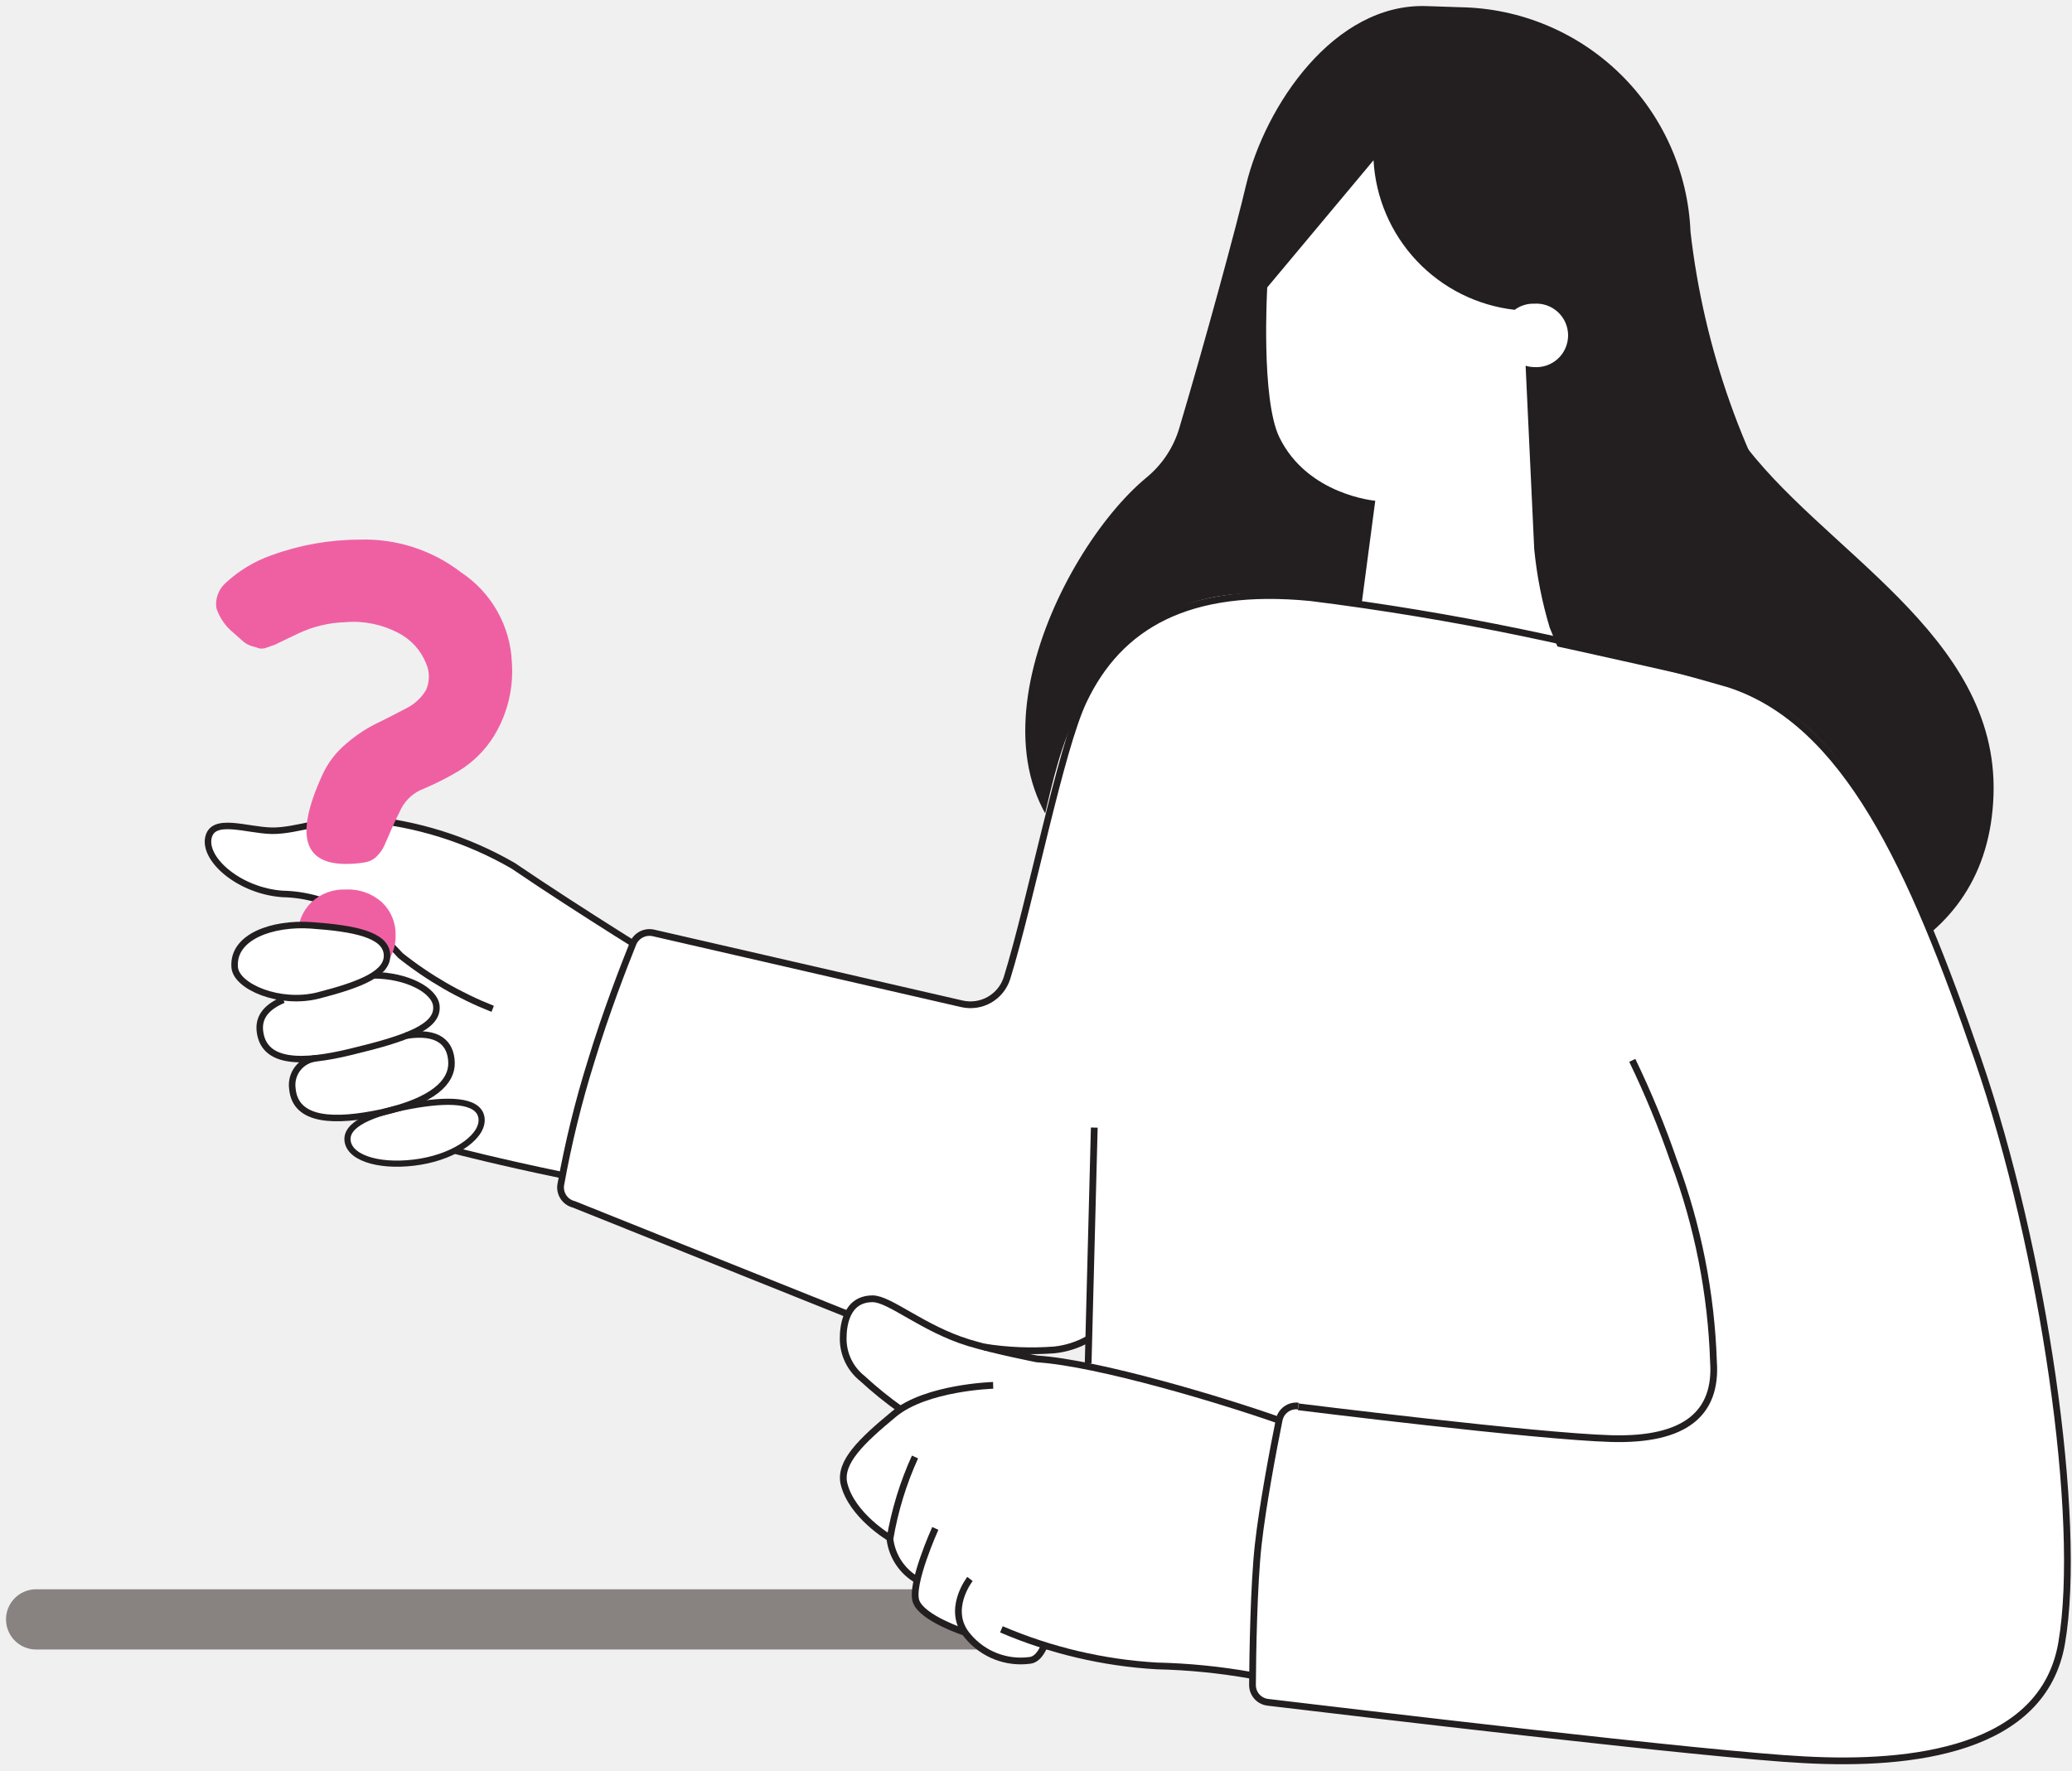
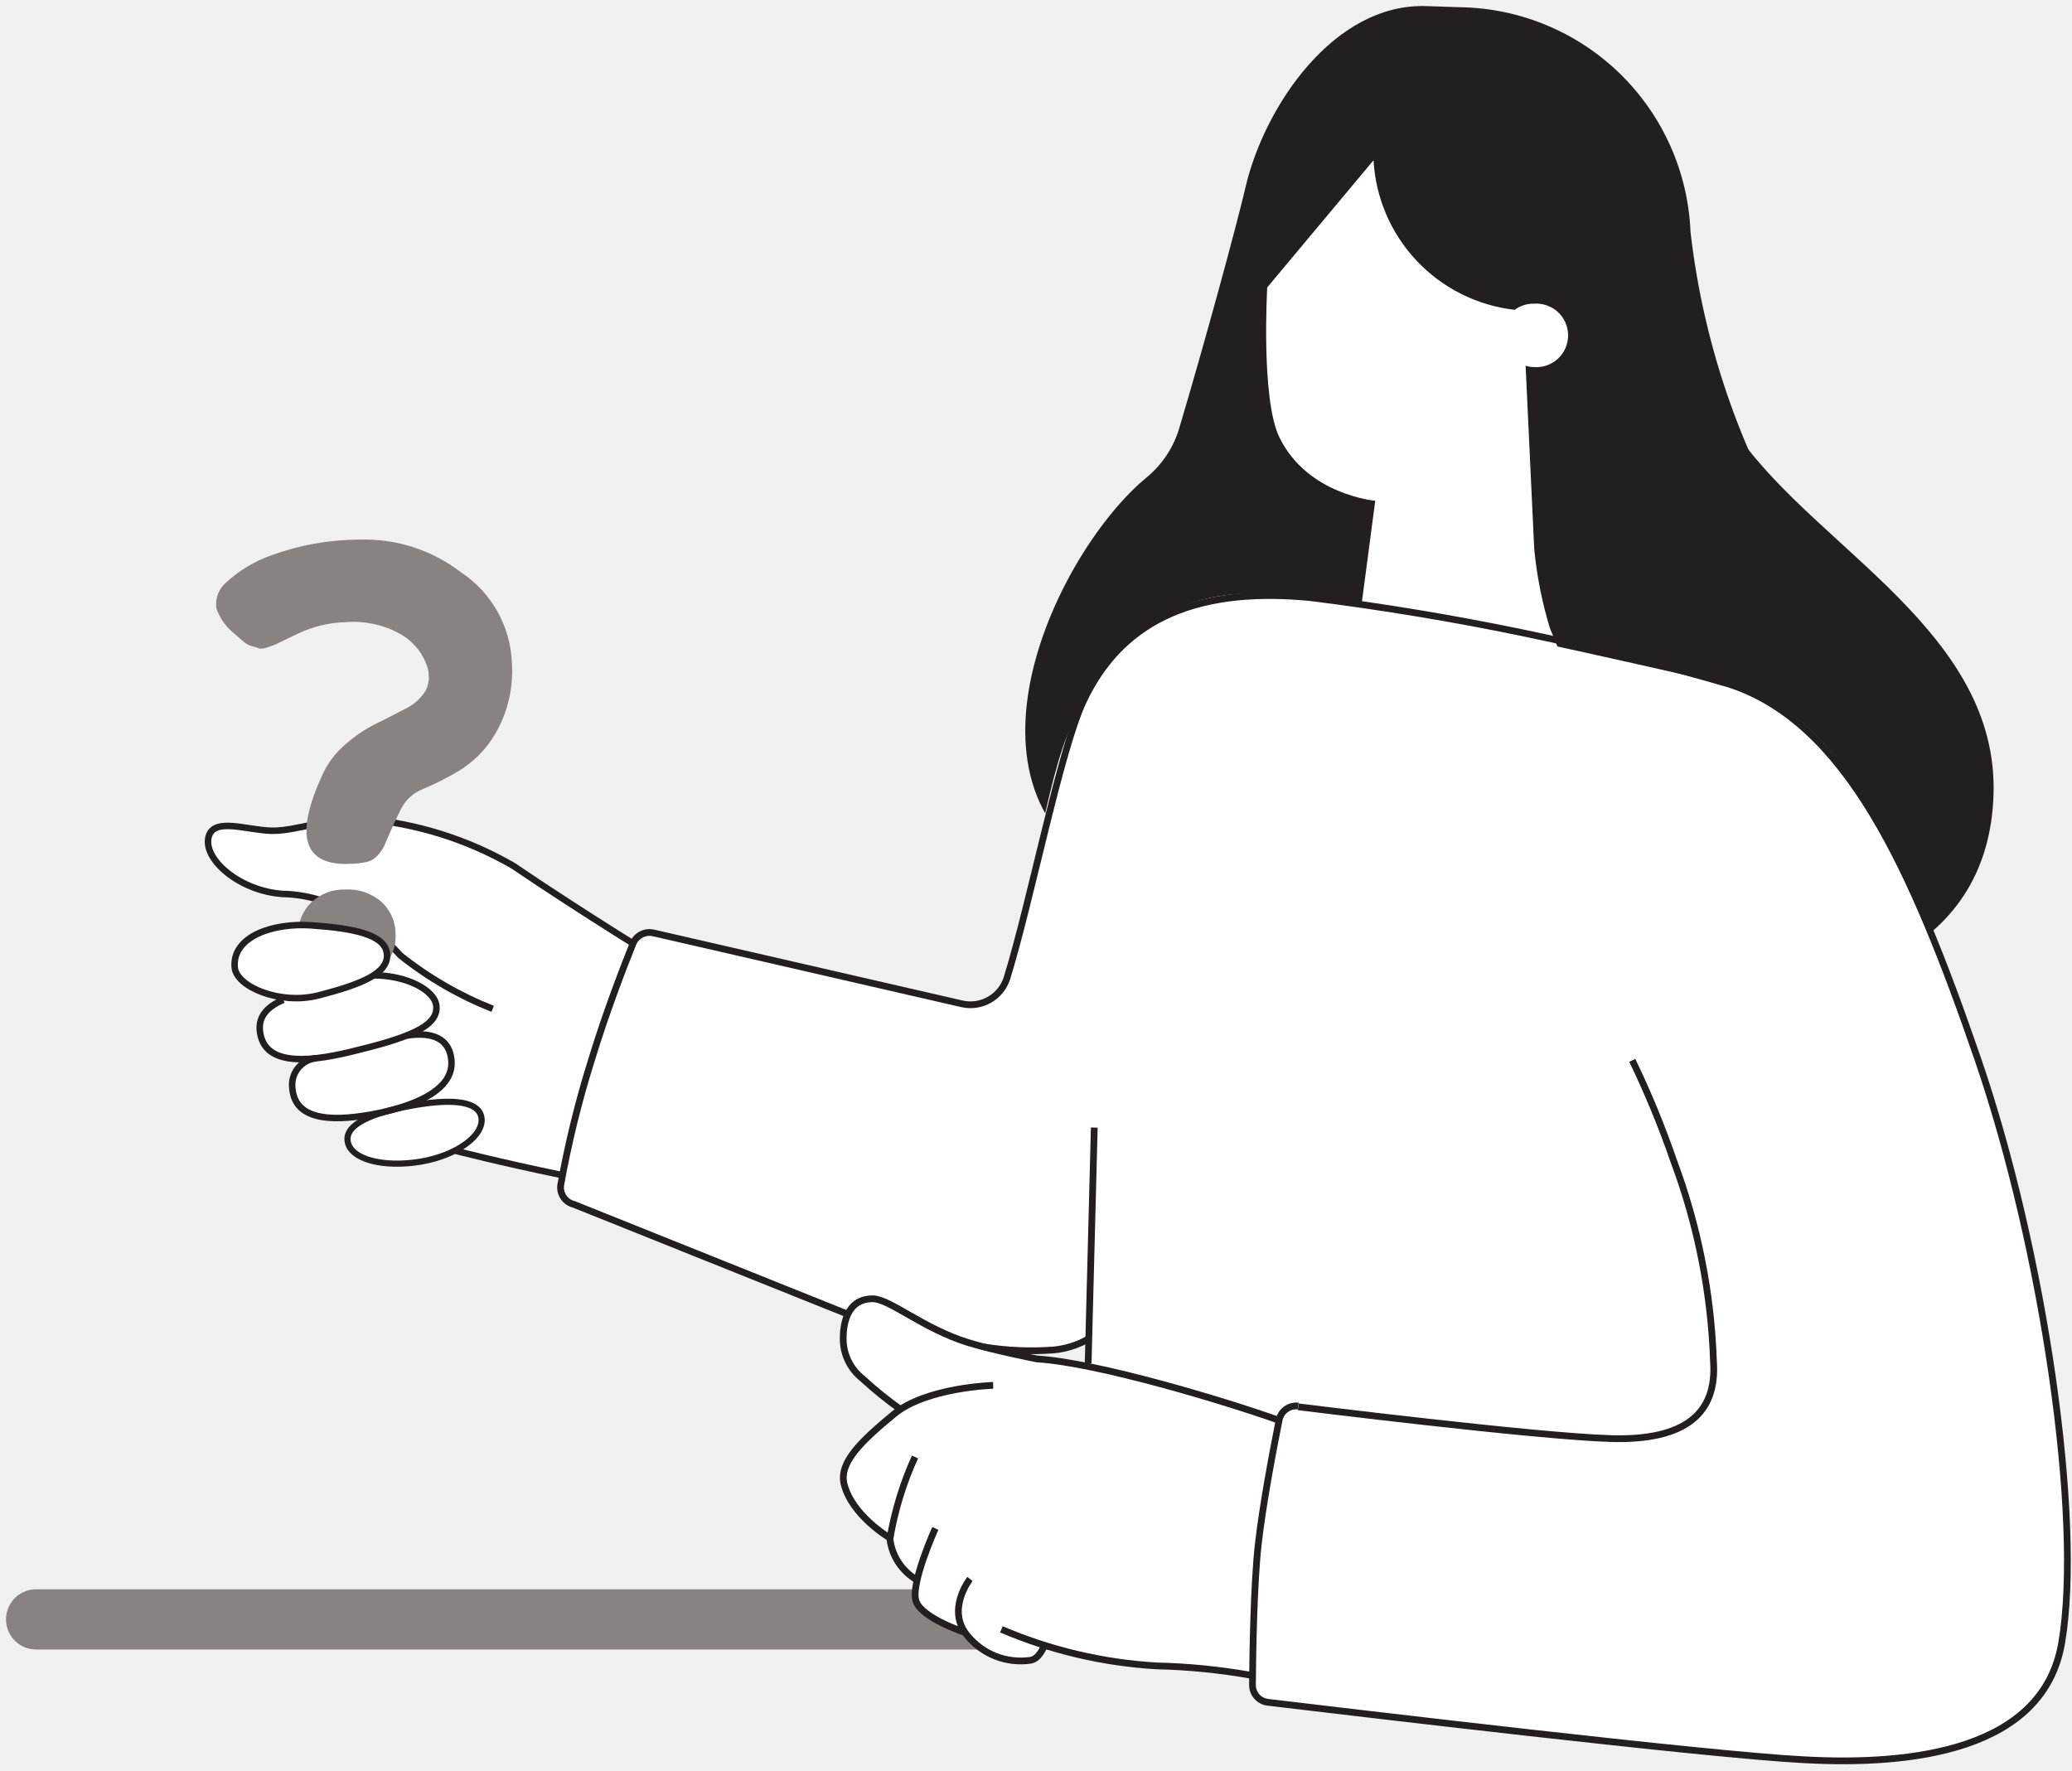
<svg xmlns="http://www.w3.org/2000/svg" width="172" height="147" viewBox="0 0 172 147" fill="none">
  <path d="M3 134.438H165" stroke="#888281" stroke-width="5" stroke-miterlimit="10" stroke-linecap="round" />
  <path d="M86.084 112.816C86.084 112.816 82.57 112.132 80.392 111.464C76.624 110.303 73.858 107.823 72.443 107.823C70.169 107.823 69.994 110.208 69.994 111.13C69.992 111.766 70.133 112.394 70.409 112.967C70.684 113.54 71.086 114.042 71.584 114.437C72.588 115.363 73.65 116.223 74.764 117.013L74.271 117.379C71.584 119.604 69.724 121.369 70.121 123.15C70.71 125.805 73.937 127.665 73.937 127.665C74.023 128.373 74.273 129.051 74.668 129.644C75.063 130.238 75.591 130.731 76.211 131.083C76.026 131.686 75.994 132.325 76.115 132.944C76.656 134.359 80.122 135.488 80.122 135.488C80.207 135.636 80.308 135.775 80.424 135.901C81.043 136.638 81.838 137.207 82.736 137.555C83.634 137.902 84.605 138.017 85.559 137.888C86.37 137.793 86.752 136.648 86.752 136.648C89.772 137.636 92.911 138.214 96.085 138.365C98.713 138.424 101.334 138.685 103.923 139.144L106.212 117.951C101.665 116.329 91.156 113.102 86.084 112.816Z" fill="white" />
  <path d="M55.717 80.302C55.717 80.302 48.181 75.675 42.6 71.875C38.79 69.671 34.538 68.341 30.151 67.98C27.544 67.789 24.634 69.014 22.536 68.966C20.437 68.918 17.607 67.773 17.289 69.602C16.971 71.43 19.928 73.958 23.442 74.213C25.832 74.47 28.13 75.281 30.151 76.582C31.058 77.027 28.848 76.279 31.312 78.617L37.751 95.517C37.751 95.517 42.219 96.646 47.291 97.68C50.818 98.786 54.226 100.24 57.466 102.02" fill="white" />
  <path d="M55.717 80.302C55.717 80.302 48.181 75.675 42.6 71.875C38.79 69.671 34.538 68.341 30.151 67.98C27.544 67.789 24.634 69.014 22.536 68.966C20.437 68.918 17.607 67.773 17.289 69.602C16.971 71.43 19.928 73.958 23.442 74.213C25.403 74.251 27.321 74.799 29.007 75.802C30.582 76.772 32.011 77.96 33.252 79.332C35.569 81.175 38.146 82.665 40.899 83.752" stroke="#231F20" stroke-width="0.54" stroke-miterlimit="10" />
-   <path d="M95.147 39.664C96.46 38.595 97.419 37.154 97.898 35.53C100.012 28.424 102.667 18.693 103.431 15.386C105.021 8.788 110.728 0.266 118.392 0.505L121.253 0.6C126.212 0.689 130.949 2.67 134.496 6.137C138.042 9.604 140.13 14.294 140.332 19.25C141.442 28.943 144.742 38.256 149.983 46.485C153.671 52.224 151.048 71.383 144.482 71.176L113.956 56.74C111.873 58.091 94.877 74.038 92.587 72.861C78.183 65.675 87.722 45.817 95.147 39.664Z" fill="#231F20" />
+   <path d="M95.147 39.664C96.46 38.595 97.418 37.154 97.897 35.53C100.012 28.424 102.667 18.693 103.43 15.386C105.02 8.788 110.728 0.266 118.391 0.505L121.253 0.6C126.212 0.689 130.949 2.67 134.495 6.137C138.042 9.604 140.13 14.294 140.332 19.25C141.441 28.943 144.741 38.256 149.982 46.485C153.671 52.224 151.048 71.383 144.481 71.176L113.955 56.74C111.872 58.091 94.876 74.038 92.587 72.861C78.182 65.675 87.722 45.817 95.147 39.664Z" fill="#231F20" />
  <path d="M118.36 62.67C117.915 76.073 127.057 82.385 139.617 82.798C152.177 83.212 165.056 79.396 165.485 65.977C165.914 52.558 151.017 45.626 144.403 36.341C131.827 35.928 118.79 49.267 118.36 62.67Z" fill="#231F20" />
-   <path d="M164.085 87.966C158.615 72.067 153.401 59.077 143.416 56.836C136.691 55.325 114.543 50.174 106.387 49.379C96.18 48.377 91.824 54.149 88.898 60.365C86.943 64.419 85.528 74.833 83.588 81.256C83.345 82.011 82.829 82.649 82.141 83.043C81.453 83.437 80.642 83.56 79.868 83.387L54.27 77.504C53.929 77.42 53.568 77.46 53.254 77.617C52.939 77.774 52.691 78.039 52.553 78.363C51.806 80.223 50.311 84.055 49.071 88.141C48.013 91.518 47.169 94.959 46.543 98.443C46.498 98.797 46.585 99.155 46.788 99.448C46.99 99.742 47.294 99.95 47.641 100.033L73.079 110.018C73.079 110.018 87.865 113.929 90.568 110.511L88.692 128.508L104.591 126.728C104.591 127.236 104.463 127.713 104.4 128.174C104.034 131.561 103.939 137.253 103.923 139.796C103.916 140.154 104.043 140.502 104.278 140.772C104.513 141.043 104.839 141.216 105.195 141.259C111.777 142.038 141.762 145.631 149.712 146.029C158.663 146.522 169.57 145.266 171.096 136.331C172.797 126.251 169.554 103.865 164.085 87.966Z" fill="white" />
+   <path d="M164.084 87.965C158.615 72.066 153.4 59.077 143.416 56.835C136.69 55.325 114.543 50.173 106.387 49.378C96.18 48.377 91.823 54.148 88.898 60.365C86.942 64.419 85.527 74.833 83.588 81.256C83.345 82.011 82.829 82.648 82.14 83.042C81.452 83.437 80.641 83.559 79.867 83.386L54.27 77.504C53.928 77.419 53.568 77.459 53.253 77.617C52.938 77.774 52.69 78.038 52.553 78.362C51.806 80.222 50.311 84.054 49.071 88.14C48.013 91.518 47.169 94.959 46.543 98.443C46.498 98.796 46.585 99.154 46.787 99.448C46.99 99.741 47.293 99.949 47.64 100.033L73.078 110.017C73.078 110.017 87.865 113.928 90.567 110.51L88.691 128.508L104.59 126.727C104.59 127.236 104.463 127.713 104.399 128.174C104.034 131.56 103.938 137.252 103.922 139.796C103.916 140.154 104.042 140.502 104.277 140.772C104.512 141.042 104.839 141.215 105.194 141.259C111.776 142.038 141.762 145.631 149.711 146.028C158.663 146.521 169.569 145.265 171.096 136.33C172.797 126.25 169.553 103.864 164.084 87.965Z" fill="white" />
  <path d="M128.646 52.113C128.004 49.983 127.573 47.794 127.358 45.579L126.643 30.363C126.864 30.432 127.095 30.47 127.327 30.475C127.689 30.503 128.054 30.456 128.398 30.336C128.741 30.217 129.057 30.028 129.324 29.781C129.591 29.534 129.804 29.234 129.95 28.9C130.095 28.567 130.171 28.207 130.171 27.843C130.171 27.48 130.095 27.12 129.95 26.786C129.804 26.453 129.591 26.153 129.324 25.906C129.057 25.659 128.741 25.47 128.398 25.35C128.054 25.231 127.689 25.184 127.327 25.212C126.755 25.198 126.194 25.377 125.737 25.721C122.632 25.369 119.751 23.929 117.606 21.656C115.462 19.383 114.191 16.424 114.019 13.304L105.195 23.861C105.195 23.861 104.655 33.161 106.213 36.325C108.55 41.095 114.162 41.572 114.162 41.572L112.779 52.05L108.693 56.024L115.863 67.249L130.363 56.294L128.646 52.113Z" fill="white" />
-   <path d="M31.71 80.35C30.904 81.07 29.848 81.447 28.768 81.399C27.693 81.45 26.641 81.073 25.843 80.35C25.478 80.002 25.191 79.582 24.999 79.117C24.807 78.651 24.716 78.15 24.73 77.647C24.719 77.139 24.812 76.635 25.004 76.164C25.195 75.694 25.48 75.268 25.843 74.912C26.224 74.552 26.674 74.272 27.166 74.089C27.657 73.906 28.181 73.823 28.705 73.847C29.808 73.79 30.889 74.173 31.71 74.912C32.08 75.262 32.373 75.687 32.567 76.159C32.762 76.63 32.854 77.137 32.838 77.647C32.857 78.152 32.765 78.656 32.571 79.122C32.376 79.589 32.082 80.007 31.71 80.35Z" fill="#EF60A3" />
-   <path d="M41.027 61.064C40.297 62.257 39.294 63.259 38.102 63.99C37.158 64.556 36.175 65.056 35.16 65.484C34.379 65.777 33.73 66.341 33.332 67.074C33.046 67.636 32.76 68.24 32.474 68.886C32.187 69.554 31.997 69.999 31.885 70.238C31.747 70.525 31.565 70.787 31.345 71.017C31.112 71.286 30.8 71.475 30.454 71.558C29.999 71.65 29.536 71.703 29.071 71.716C25.192 71.875 24.429 69.427 26.75 64.355C27.209 63.331 27.901 62.428 28.769 61.716C29.559 61.031 30.435 60.454 31.376 59.999C32.219 59.601 32.966 59.188 33.777 58.775C34.438 58.437 34.989 57.919 35.367 57.28C35.522 56.932 35.602 56.556 35.602 56.175C35.602 55.794 35.522 55.418 35.367 55.07C34.929 53.977 34.11 53.079 33.062 52.542C31.715 51.831 30.191 51.522 28.674 51.652C27.331 51.691 26.011 52.004 24.794 52.574L23.729 53.083L22.807 53.528L22.171 53.751C21.966 53.839 21.739 53.867 21.519 53.83C21.333 53.756 21.142 53.698 20.947 53.655C20.672 53.578 20.417 53.442 20.2 53.258L19.389 52.542C18.722 52.006 18.225 51.288 17.958 50.475C17.905 50.083 17.953 49.684 18.094 49.315C18.236 48.946 18.468 48.618 18.768 48.361C19.853 47.362 21.13 46.593 22.521 46.103C24.864 45.245 27.339 44.804 29.834 44.8C32.879 44.697 35.864 45.658 38.277 47.518C39.518 48.34 40.547 49.444 41.279 50.74C42.011 52.036 42.426 53.488 42.49 54.975C42.645 57.107 42.134 59.235 41.027 61.064Z" fill="#EF60A3" />
-   <path d="M81.712 111.83C83.631 112.134 85.579 112.214 87.516 112.068C88.499 111.966 89.452 111.663 90.314 111.178" stroke="#231F20" stroke-width="0.56" stroke-miterlimit="10" />
-   <path d="M107.77 116.727C107.406 116.684 107.038 116.782 106.743 117.001C106.448 117.219 106.247 117.542 106.181 117.903C105.719 120.193 104.813 124.946 104.448 128.238C104.082 131.529 103.986 137.316 103.971 139.86C103.964 140.218 104.09 140.565 104.325 140.836C104.56 141.106 104.887 141.279 105.243 141.322C111.825 142.102 141.81 145.695 149.76 146.092C158.711 146.585 169.617 145.329 171.144 136.394C172.893 126.203 169.649 103.817 164.18 87.918C158.711 72.019 153.242 59.935 143.511 56.788C132.15 53.483 120.545 51.085 108.804 49.617C98.613 48.615 92.905 51.954 89.948 58.171C88.008 62.241 85.576 74.785 83.588 81.208C83.345 81.963 82.829 82.601 82.141 82.995C81.453 83.389 80.642 83.512 79.868 83.339L54.27 77.456C53.929 77.372 53.568 77.412 53.254 77.569C52.939 77.726 52.691 77.991 52.553 78.315C51.806 80.175 50.311 84.007 49.071 88.093C48.013 91.47 47.169 94.911 46.543 98.395C46.498 98.749 46.585 99.107 46.788 99.4C46.99 99.693 47.294 99.902 47.641 99.985L70.36 109.095" stroke="#231F20" stroke-width="0.56" stroke-miterlimit="10" />
-   <path d="M135.499 88.029C136.813 90.752 137.965 93.55 138.949 96.408C140.942 101.747 142.054 107.374 142.24 113.07C142.526 117.283 139.966 119.605 133.75 119.43C127.533 119.255 107.771 116.791 107.771 116.791" stroke="#231F20" stroke-width="0.56" stroke-miterlimit="10" />
-   <path d="M73.874 127.681C73.874 127.681 70.694 125.821 70.058 123.166C69.66 121.385 71.521 119.62 74.207 117.395C76.894 115.169 82.443 115.01 82.443 115.01" stroke="#231F20" stroke-width="0.56" stroke-miterlimit="10" />
-   <path d="M75.957 120.956C74.969 123.124 74.269 125.411 73.874 127.761C73.96 128.469 74.21 129.146 74.605 129.74C75 130.334 75.528 130.827 76.148 131.179" stroke="#231F20" stroke-width="0.56" stroke-miterlimit="10" />
-   <path d="M77.642 126.886C77.642 126.886 75.528 131.56 76.052 132.96C76.577 134.359 80.059 135.503 80.059 135.503" stroke="#231F20" stroke-width="0.56" stroke-miterlimit="10" />
-   <path d="M80.52 131.083C80.52 131.083 78.469 133.691 80.361 135.853C80.98 136.591 81.775 137.16 82.673 137.507C83.571 137.855 84.542 137.969 85.496 137.841C86.307 137.745 86.688 136.6 86.688 136.6" stroke="#231F20" stroke-width="0.56" stroke-miterlimit="10" />
+   <path d="M31.71 80.35C30.904 81.071 29.848 81.448 28.768 81.4C27.693 81.45 26.641 81.073 25.843 80.35C25.478 80.003 25.191 79.583 24.999 79.117C24.807 78.651 24.716 78.151 24.73 77.647C24.719 77.14 24.812 76.635 25.004 76.165C25.195 75.695 25.48 75.268 25.843 74.913C26.224 74.552 26.674 74.272 27.166 74.089C27.657 73.906 28.181 73.824 28.705 73.847C29.808 73.79 30.889 74.173 31.71 74.913C32.08 75.263 32.373 75.688 32.567 76.159C32.762 76.63 32.854 77.138 32.838 77.647C32.857 78.153 32.765 78.656 32.571 79.123C32.376 79.589 32.082 80.008 31.71 80.35Z" fill="#888281" />
+   <path d="M41.027 61.064C40.296 62.257 39.294 63.259 38.101 63.99C37.157 64.556 36.174 65.056 35.16 65.484C34.379 65.777 33.73 66.341 33.332 67.074C33.045 67.636 32.759 68.24 32.473 68.886C32.187 69.554 31.996 69.999 31.885 70.238C31.747 70.525 31.564 70.787 31.344 71.017C31.111 71.286 30.8 71.475 30.454 71.558C29.998 71.65 29.535 71.703 29.071 71.716C25.191 71.875 24.428 69.427 26.749 64.355C27.209 63.331 27.9 62.428 28.769 61.716C29.558 61.031 30.435 60.454 31.376 59.999C32.218 59.601 32.966 59.188 33.777 58.775C34.437 58.437 34.988 57.919 35.367 57.28C35.521 56.932 35.601 56.556 35.601 56.175C35.601 55.794 35.521 55.418 35.367 55.07C34.928 53.977 34.109 53.079 33.061 52.542C31.714 51.831 30.191 51.522 28.673 51.652C27.331 51.691 26.01 52.004 24.794 52.574L23.729 53.083L22.806 53.528L22.171 53.751C21.965 53.839 21.739 53.867 21.518 53.83C21.333 53.756 21.141 53.698 20.946 53.655C20.672 53.578 20.417 53.442 20.199 53.258L19.388 52.542C18.722 52.006 18.225 51.288 17.957 50.475C17.905 50.083 17.952 49.684 18.094 49.315C18.235 48.946 18.467 48.618 18.768 48.361C19.853 47.362 21.129 46.593 22.52 46.103C24.863 45.245 27.338 44.804 29.834 44.8C32.878 44.697 35.864 45.658 38.276 47.518C39.517 48.34 40.546 49.444 41.278 50.74C42.011 52.036 42.426 53.488 42.489 54.975C42.645 57.107 42.133 59.235 41.027 61.064Z" fill="#888281" />
+   <path d="M81.712 111.83C83.63 112.134 85.578 112.214 87.515 112.068C88.499 111.966 89.451 111.663 90.313 111.178" stroke="#231F20" stroke-width="0.56" stroke-miterlimit="10" />
+   <path d="M107.77 116.727C107.405 116.684 107.038 116.782 106.742 117.001C106.447 117.219 106.246 117.542 106.18 117.903C105.719 120.193 104.813 124.946 104.447 128.238C104.081 131.529 103.986 137.316 103.97 139.86C103.963 140.218 104.09 140.565 104.325 140.836C104.56 141.106 104.887 141.279 105.242 141.322C111.824 142.102 141.81 145.695 149.759 146.092C158.71 146.585 169.617 145.329 171.143 136.394C172.892 126.203 169.649 103.817 164.18 87.918C158.71 72.019 153.241 59.935 143.511 56.788C132.15 53.483 120.544 51.085 108.803 49.617C98.612 48.615 92.904 51.954 89.947 58.171C88.007 62.241 85.575 74.785 83.588 81.208C83.345 81.963 82.829 82.601 82.14 82.995C81.452 83.389 80.641 83.512 79.867 83.339L54.27 77.456C53.928 77.372 53.568 77.412 53.253 77.569C52.938 77.726 52.69 77.991 52.553 78.315C51.806 80.175 50.311 84.007 49.071 88.093C48.013 91.47 47.169 94.911 46.543 98.395C46.498 98.749 46.585 99.107 46.787 99.4C46.99 99.693 47.293 99.902 47.64 99.985L70.36 109.095" stroke="#231F20" stroke-width="0.56" stroke-miterlimit="10" />
+   <path d="M135.498 88.029C136.812 90.752 137.964 93.55 138.948 96.408C140.941 101.747 142.053 107.374 142.24 113.07C142.526 117.283 139.966 119.605 133.749 119.43C127.533 119.255 107.771 116.791 107.771 116.791" stroke="#231F20" stroke-width="0.56" stroke-miterlimit="10" />
+   <path d="M73.874 127.681C73.874 127.681 70.694 125.821 70.058 123.166C69.661 121.385 71.521 119.62 74.208 117.395C76.895 115.169 82.444 115.01 82.444 115.01" stroke="#231F20" stroke-width="0.56" stroke-miterlimit="10" />
+   <path d="M75.957 120.956C74.968 123.124 74.268 125.411 73.874 127.761C73.96 128.469 74.21 129.146 74.605 129.74C74.999 130.334 75.528 130.827 76.147 131.179" stroke="#231F20" stroke-width="0.56" stroke-miterlimit="10" />
+   <path d="M77.642 126.886C77.642 126.886 75.528 131.56 76.052 132.959C76.577 134.358 80.059 135.503 80.059 135.503" stroke="#231F20" stroke-width="0.56" stroke-miterlimit="10" />
+   <path d="M80.519 131.083C80.519 131.083 78.468 133.69 80.36 135.853C80.979 136.59 81.775 137.159 82.672 137.507C83.57 137.854 84.541 137.969 85.496 137.84C86.306 137.745 86.688 136.6 86.688 136.6" stroke="#231F20" stroke-width="0.56" stroke-miterlimit="10" />
  <path d="M106.148 117.903C101.665 116.313 91.156 113.134 86.084 112.816C86.084 112.816 82.57 112.132 80.392 111.464C76.624 110.303 73.858 107.823 72.443 107.823C70.169 107.823 69.994 110.208 69.994 111.13C69.992 111.766 70.133 112.394 70.409 112.967C70.684 113.54 71.086 114.042 71.584 114.437C72.588 115.363 73.65 116.223 74.764 117.013" stroke="#231F20" stroke-width="0.56" stroke-miterlimit="10" />
-   <path d="M83.127 135.265C87.217 137.016 91.58 138.043 96.022 138.302C98.65 138.361 101.271 138.621 103.86 139.081" stroke="#231F20" stroke-width="0.56" stroke-miterlimit="10" />
+   <path d="M83.128 135.265C87.218 137.015 91.581 138.043 96.022 138.301C98.651 138.36 101.271 138.621 103.86 139.08" stroke="#231F20" stroke-width="0.56" stroke-miterlimit="10" />
  <path d="M37.752 95.518C37.752 95.518 41.488 96.487 46.496 97.521" stroke="#231F20" stroke-width="0.54" stroke-miterlimit="10" />
-   <path d="M39.962 92.751C39.739 91.59 37.72 90.986 35.367 91.049C36.957 90.175 37.513 89.11 37.482 88.204C37.482 86.614 36.385 85.548 33.714 85.978C35.447 85.31 36.385 84.547 36.289 83.513C36.178 82.194 33.825 80.906 31.09 80.954C31.869 80.461 32.298 79.904 32.235 79.189C32.092 77.599 29.564 77.058 26.034 76.804C22.759 76.581 19.372 77.726 19.675 80.302C19.786 81.526 21.916 82.687 24.317 82.83L23.713 82.989C22.425 83.529 21.662 84.324 21.757 85.501C21.948 87.631 23.856 88.124 26.527 87.838C26.23 87.867 25.941 87.956 25.679 88.1C25.416 88.243 25.186 88.438 25 88.672C24.815 88.906 24.678 89.176 24.599 89.464C24.52 89.752 24.5 90.054 24.54 90.35C24.747 92.671 27.115 93.069 30.2 92.639C29.84 92.859 29.549 93.175 29.361 93.551C29.172 93.928 29.094 94.35 29.135 94.77C29.405 96.248 32.108 96.98 35.176 96.36C38.245 95.74 40.232 94.213 39.962 92.751Z" fill="white" />
-   <path d="M32.123 79.205C32.266 80.795 30.009 81.717 26.431 82.639C23.252 83.45 19.627 81.924 19.483 80.318C19.261 77.742 22.663 76.597 25.843 76.82C29.452 77.075 31.98 77.599 32.123 79.205Z" stroke="#231F20" stroke-width="0.54" stroke-miterlimit="10" />
+   <path d="M39.962 92.751C39.74 91.591 37.72 90.986 35.367 91.05C36.957 90.175 37.514 89.11 37.482 88.204C37.482 86.614 36.385 85.549 33.714 85.978C35.447 85.31 36.385 84.547 36.29 83.514C36.178 82.194 33.825 80.906 31.091 80.954C31.87 80.461 32.299 79.905 32.235 79.189C32.092 77.599 29.564 77.059 26.035 76.805C22.759 76.582 19.373 77.727 19.675 80.302C19.786 81.526 21.917 82.687 24.318 82.83L23.713 82.989C22.426 83.53 21.663 84.325 21.758 85.501C21.949 87.632 23.857 88.125 26.528 87.838C26.23 87.868 25.942 87.957 25.679 88.1C25.417 88.243 25.186 88.438 25.001 88.672C24.815 88.907 24.679 89.176 24.6 89.465C24.521 89.753 24.5 90.054 24.54 90.35C24.747 92.672 27.116 93.069 30.2 92.64C29.84 92.859 29.55 93.175 29.361 93.552C29.173 93.929 29.095 94.351 29.135 94.77C29.405 96.249 32.108 96.98 35.177 96.36C38.245 95.74 40.233 94.214 39.962 92.751Z" fill="white" />
+   <path d="M32.124 79.205C32.267 80.795 30.009 81.717 26.432 82.639C23.252 83.45 19.627 81.924 19.484 80.318C19.261 77.742 22.664 76.597 25.844 76.82C29.453 77.075 31.981 77.599 32.124 79.205Z" stroke="#231F20" stroke-width="0.54" stroke-miterlimit="10" />
  <path d="M31.026 80.97C33.761 80.97 36.114 82.21 36.225 83.529C36.384 85.262 33.714 86.216 29.151 87.313C25.176 88.283 21.821 88.379 21.567 85.517C21.471 84.34 22.234 83.545 23.522 83.005" stroke="#231F20" stroke-width="0.54" stroke-miterlimit="10" />
-   <path d="M33.713 85.978C36.384 85.549 37.433 86.598 37.481 88.204C37.529 89.809 36.002 91.383 31.694 92.353C27.799 93.18 24.507 93.117 24.269 90.366C24.229 90.07 24.249 89.769 24.328 89.48C24.407 89.192 24.544 88.922 24.729 88.688C24.915 88.454 25.146 88.259 25.408 88.116C25.67 87.972 25.959 87.883 26.256 87.854" stroke="#231F20" stroke-width="0.54" stroke-miterlimit="10" />
+   <path d="M33.713 85.978C36.384 85.549 37.433 86.598 37.481 88.204C37.529 89.81 36.002 91.384 31.694 92.354C27.799 93.181 24.507 93.117 24.269 90.367C24.229 90.07 24.249 89.769 24.328 89.481C24.407 89.192 24.544 88.923 24.729 88.689C24.915 88.454 25.146 88.259 25.408 88.116C25.67 87.973 25.959 87.884 26.256 87.854" stroke="#231F20" stroke-width="0.54" stroke-miterlimit="10" />
  <path d="M28.864 94.786C28.593 93.324 30.978 92.386 34.047 91.813C37.115 91.241 39.691 91.273 39.961 92.751C40.231 94.23 37.958 95.931 34.905 96.44C31.853 96.949 29.134 96.265 28.864 94.786Z" stroke="#231F20" stroke-width="0.51" stroke-miterlimit="10" />
  <path d="M90.838 93.609L90.329 113.181" stroke="#231F20" stroke-width="0.56" stroke-miterlimit="10" />
</svg>
